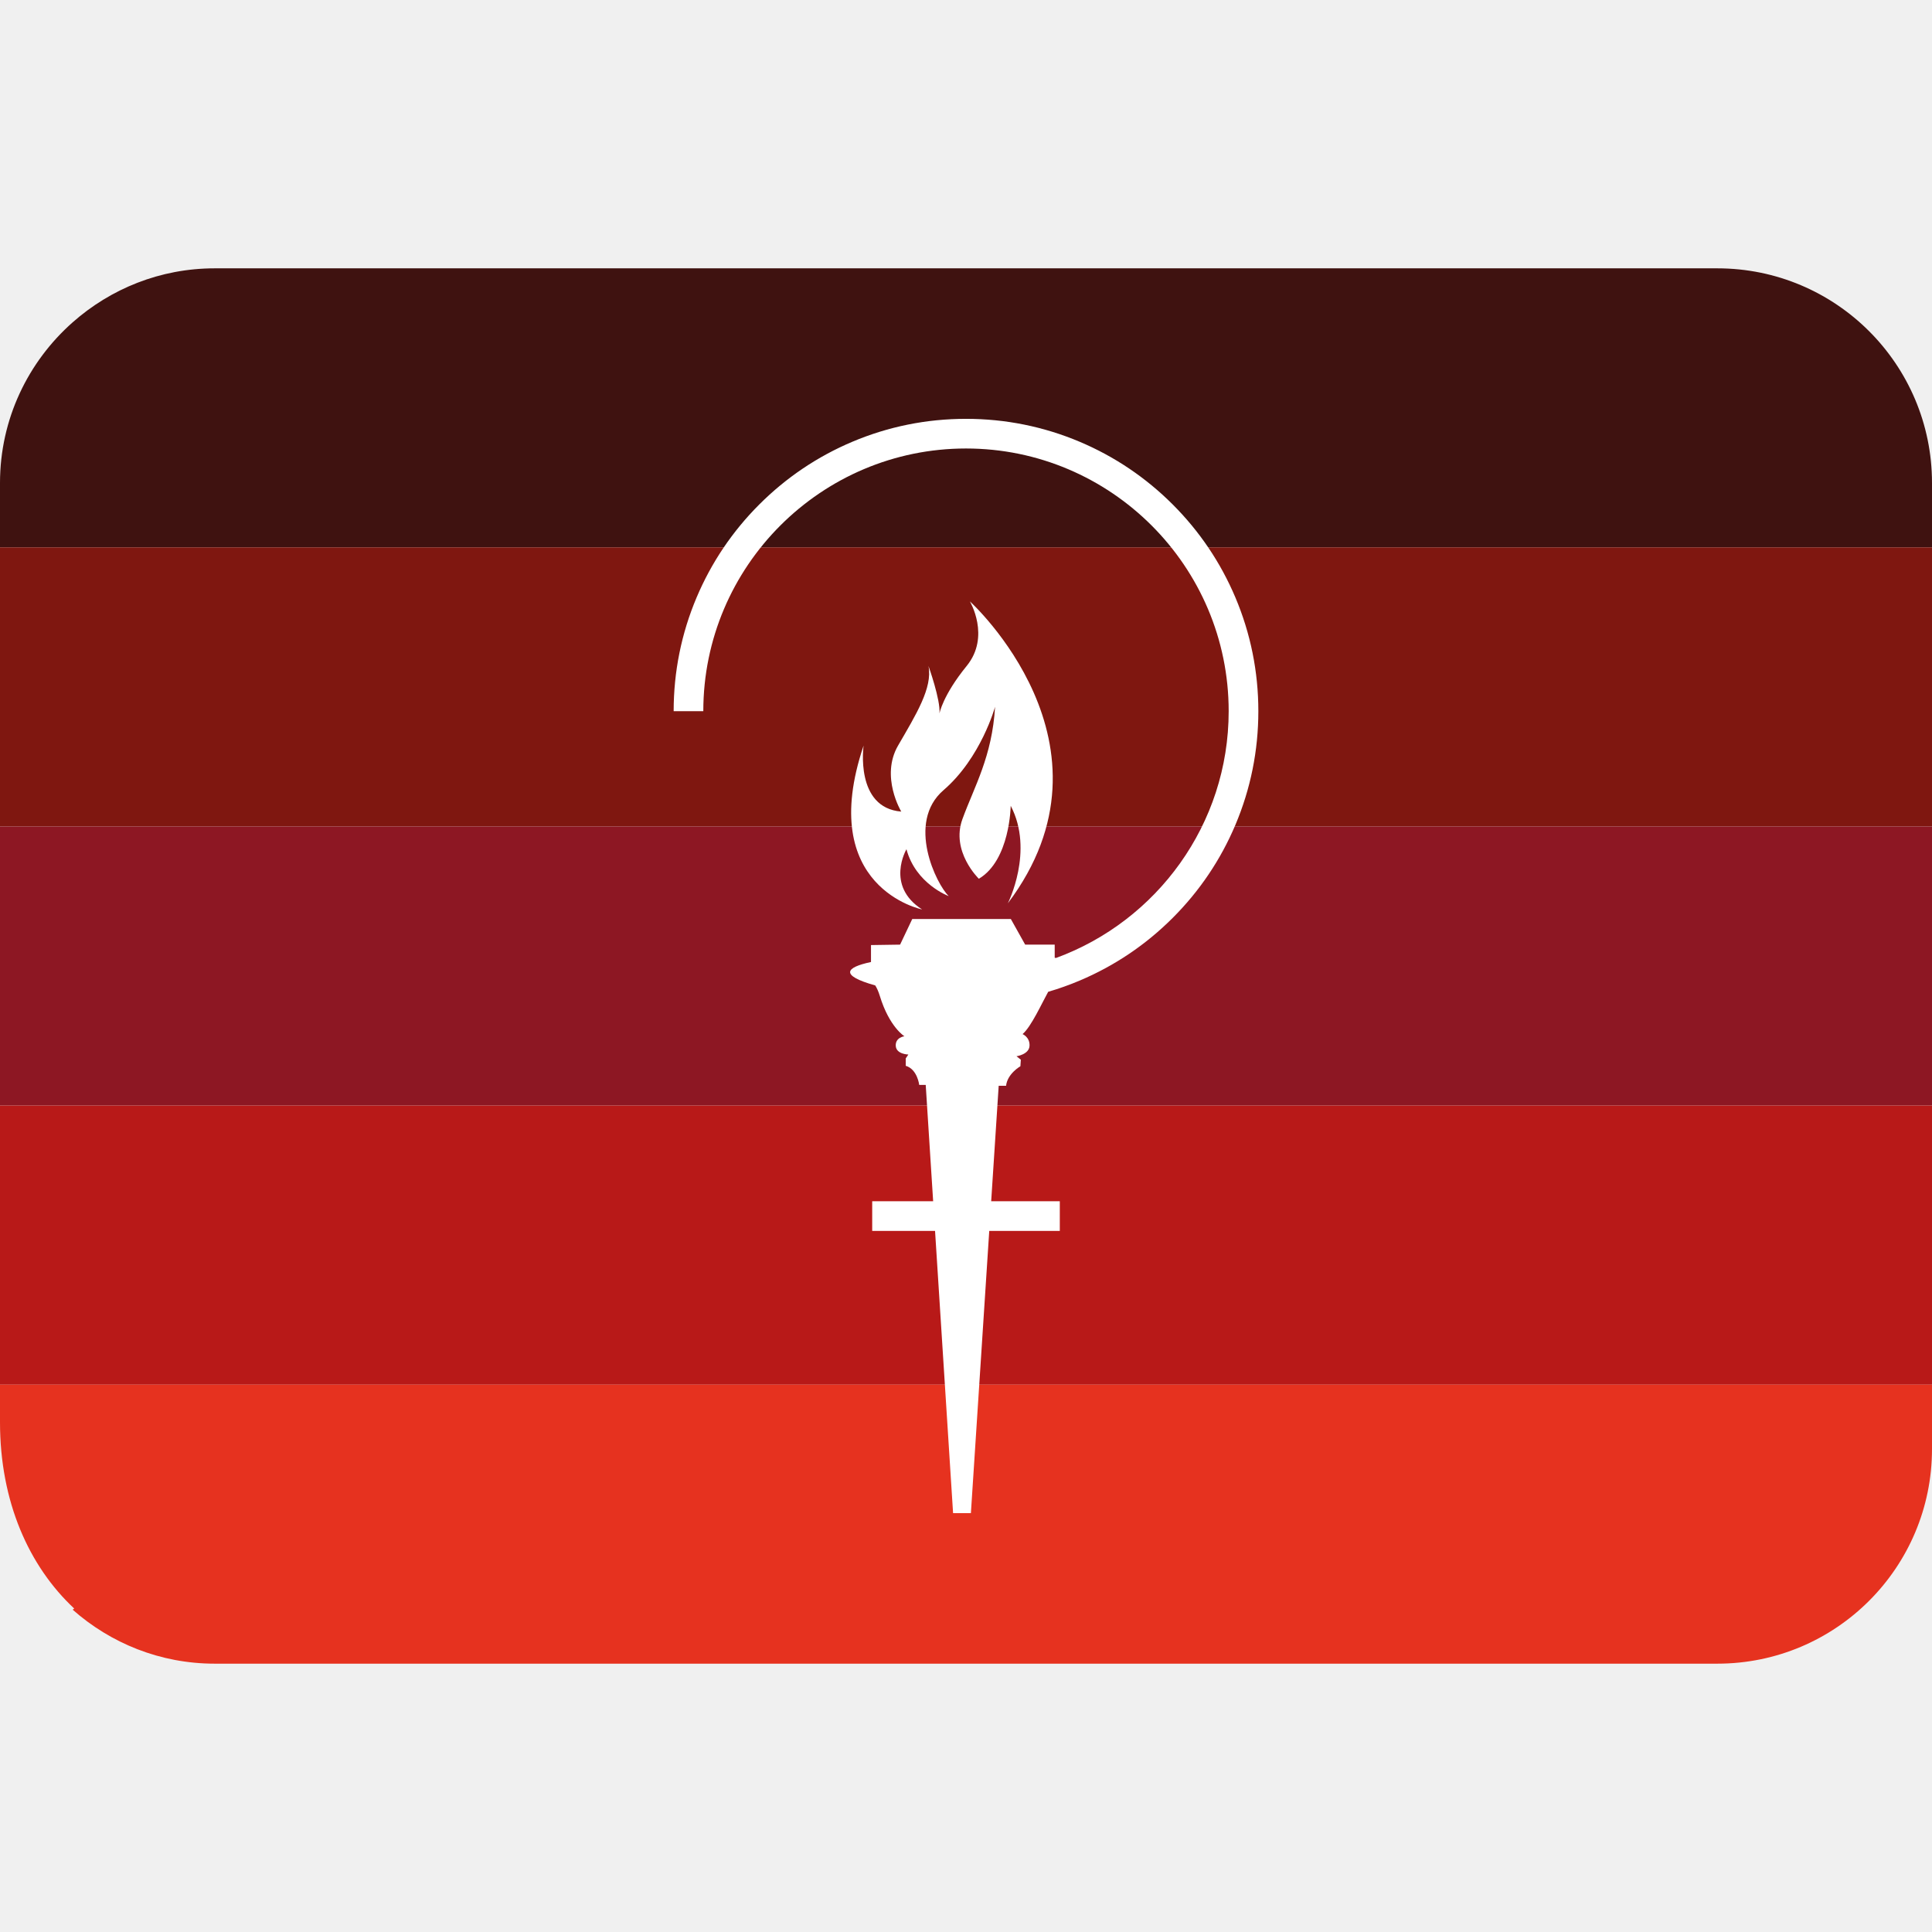
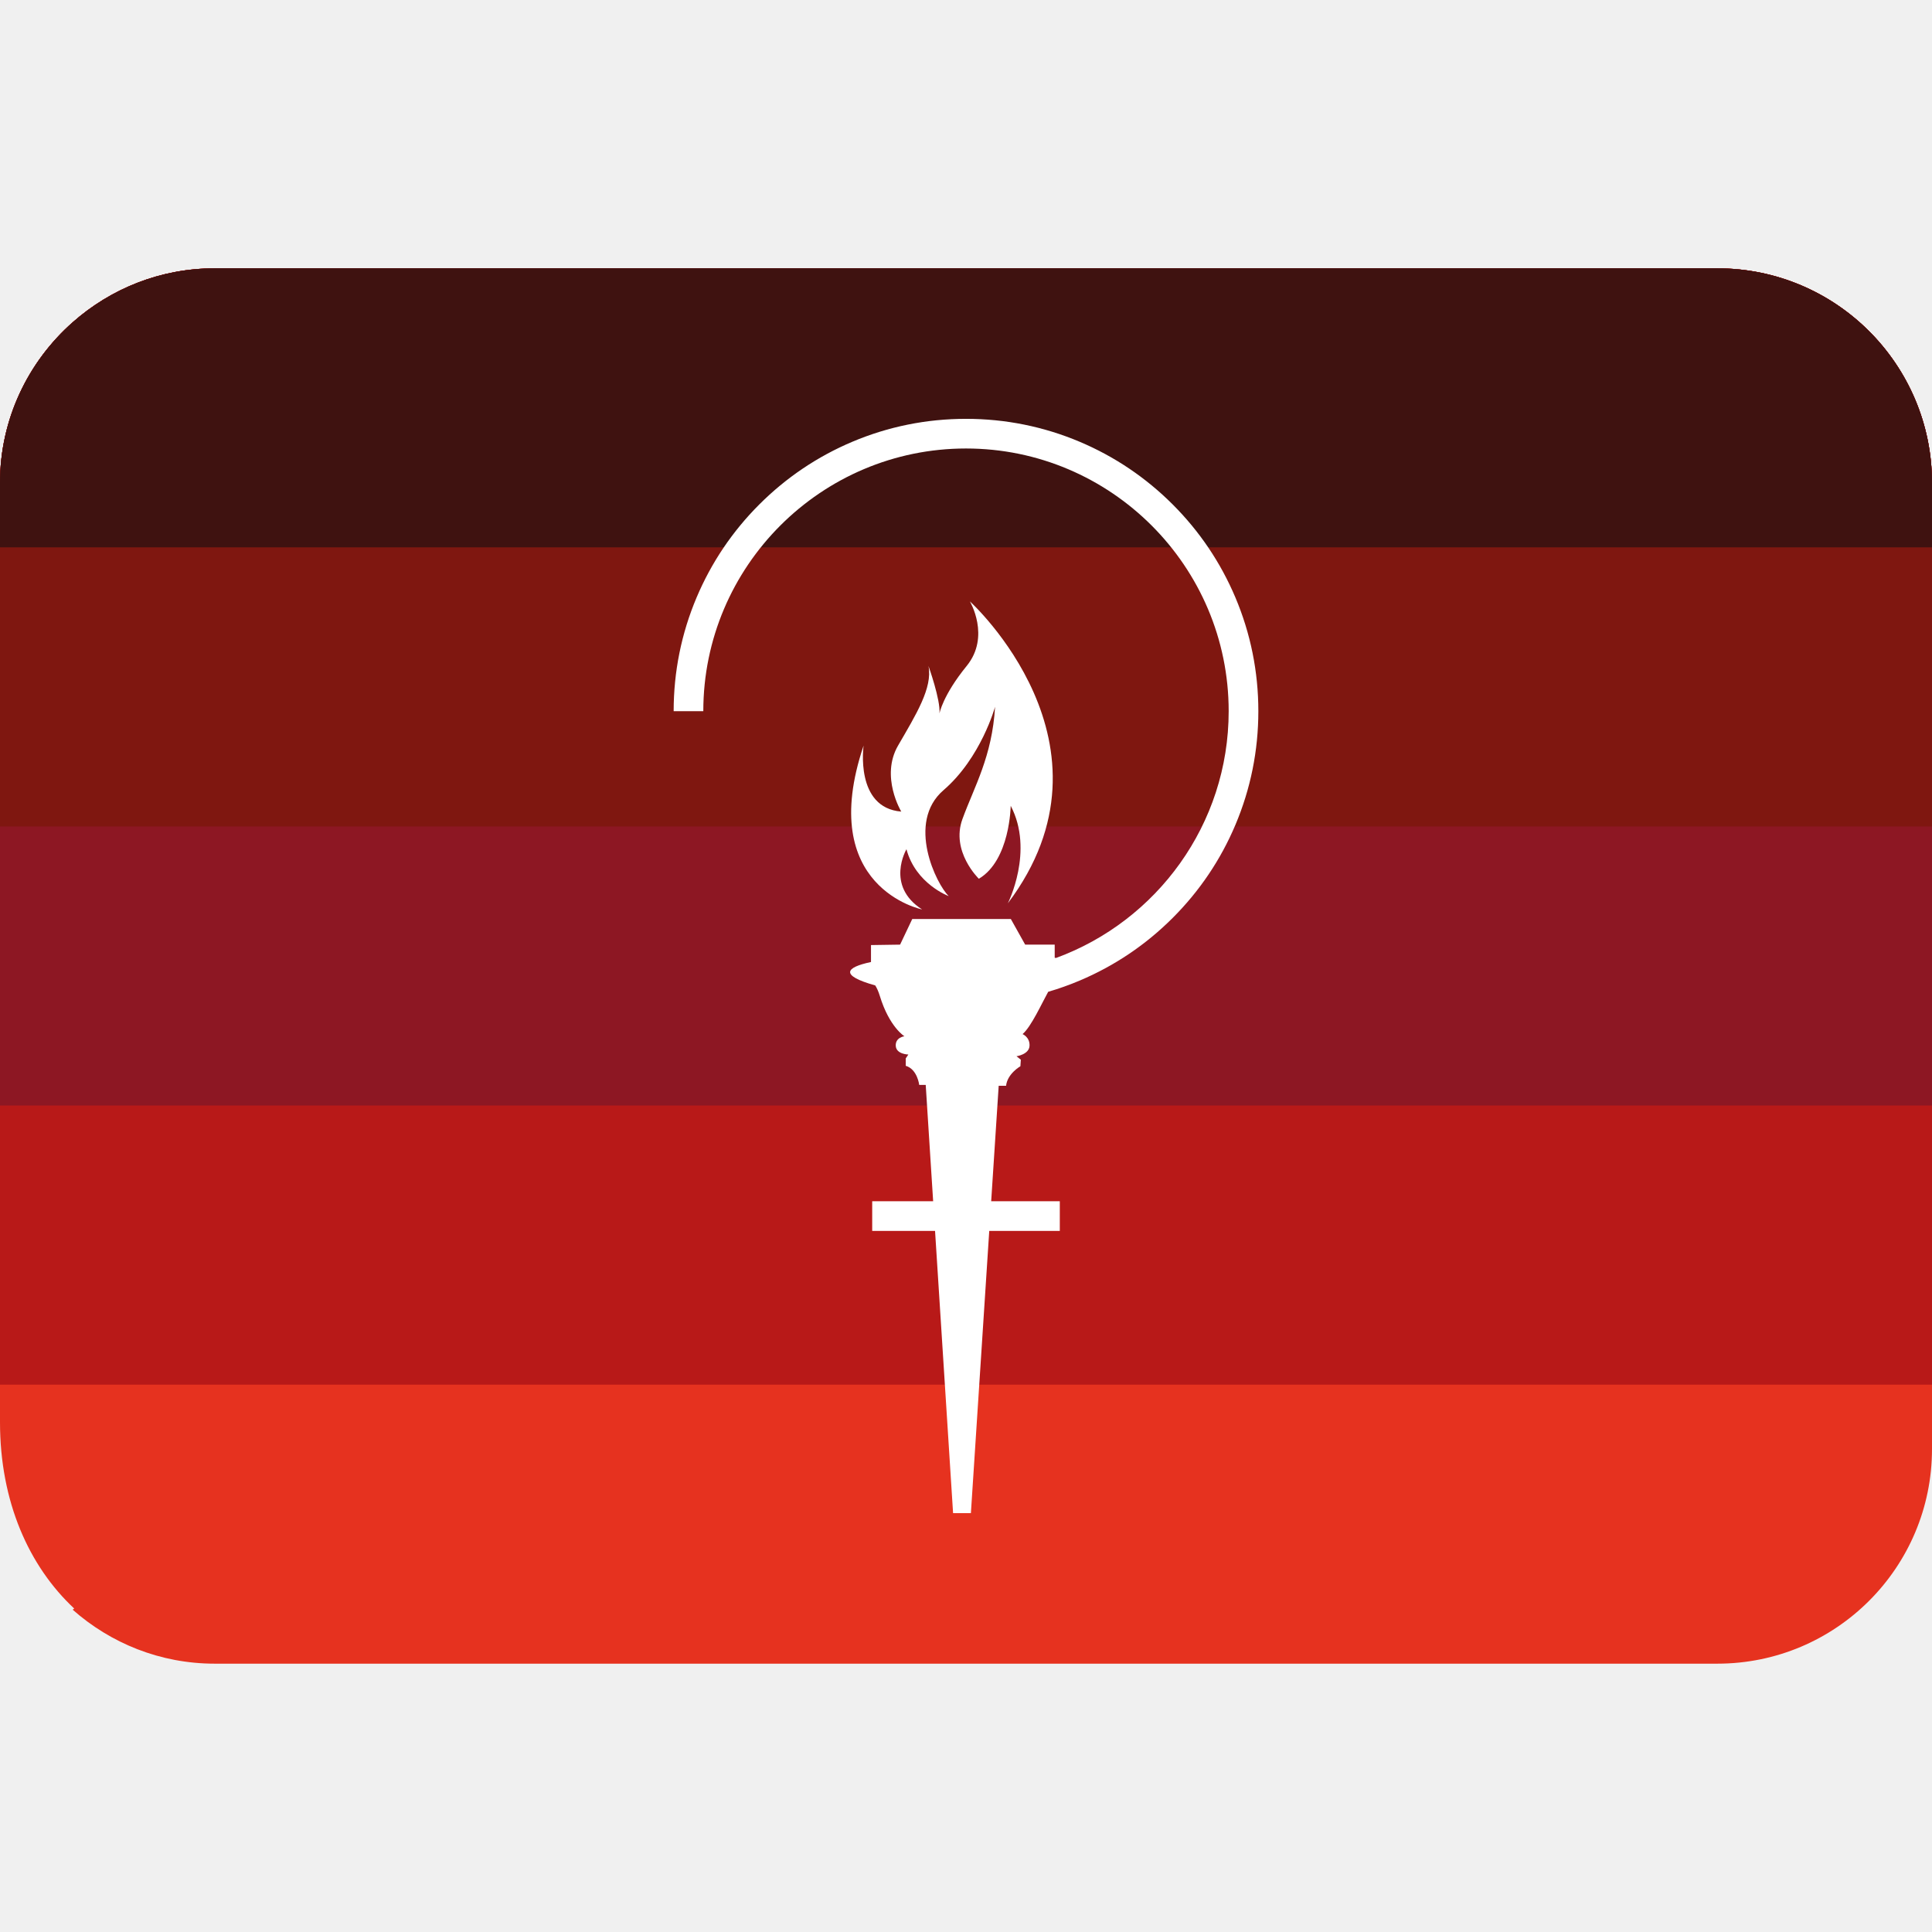
<svg xmlns="http://www.w3.org/2000/svg" viewBox="0 0 36 36" version="1.1">
-   <path id="rect830" style="fill:#3f1210;fill-opacity:1;stroke-width:3.21;stroke-linecap:round;stroke-linejoin:round" d="M 4 5 C 2.984 5 2.06 5.382 1.354 6.006 C 0.525 6.739 1.4802974e-16 7.807 0 9 L 0 10.199 L 36 10.199 L 36 9 C 36 6.791 34.209 5 32 5 L 4 5 z " />
-   <path id="rect830-3" style="fill:#7f1710;fill-opacity:1;stroke-width:3.21;stroke-linecap:round;stroke-linejoin:round" d="M 0 10.199 L 0 15.4 L 36 15.4 L 36 10.199 L 0 10.199 z " />
-   <path id="rect830-6" style="fill:#8d1723;fill-opacity:1;stroke-width:3.21;stroke-linecap:round;stroke-linejoin:round" d="M 0 15.4 L 0 20.6 L 36 20.6 L 36 18 L 36 15.4 L 0 15.4 z " />
-   <path id="rect830-7" style="fill:#b81918;fill-opacity:1;stroke-width:3.21;stroke-linecap:round;stroke-linejoin:round" d="M 0 20.6 L 0 25.801 L 36 25.801 L 36 20.6 L 0 20.6 z " />
-   <path id="rect830-5" style="fill:#e6321f;fill-opacity:1;stroke-width:3.21;stroke-linecap:round;stroke-linejoin:round" d="M 0 25.801 L 0 26.5 C 0 27.98 0.537 29.183 1.383 29.973 L 1.354 29.994 C 2.06 30.618 2.984 31 4 31 L 32 31 C 34.209 31 36 29.209 36 27 L 36 25.801 L 0 25.801 z " />
-   <g id="Ebene_6-3" transform="matrix(0.0852287,0,0,0.0852287,0.1113478,5.316307)">
+   <defs id="defs1" />
+   <path id="path2" style="display:inline;fill:#e6321f;fill-opacity:1;stroke-width:7.177;stroke-linecap:round;stroke-linejoin:round" d="M 4,5 C 2.984,5 2.06,5.382 1.354,6.006 0.525,6.739 0,7.807 0,9 v 17.5 c 0,1.48 0.537,2.683 1.383,3.473 l -0.029,0.021 C 2.06,30.618 2.984,31 4,31 h 28 c 2.209,0 4,-1.791 4,-4 V 18 9 C 36,6.791 34.209,5 32,5 Z" />
+   <path id="rect830-7" style="display:inline;fill:#b81918;fill-opacity:1;stroke-width:6.419;stroke-linecap:round;stroke-linejoin:round" d="M 4,5 C 2.984,5 2.06,5.382 1.354,6.006 0.525,6.739 0,7.807 0,9 V 25.801 H 36 V 18 9 C 36,6.791 34.209,5 32,5 Z" />
+   <path id="rect830-6" style="display:inline;fill:#8d1723;fill-opacity:1;stroke-width:5.56;stroke-linecap:round;stroke-linejoin:round" d="M 4,5 C 2.984,5 2.06,5.382 1.354,6.006 0.525,6.739 0,7.807 0,9 V 20.6 H 36 V 18 12.801 9 C 36,6.791 34.209,5 32,5 Z" />
+   <path id="rect830-3" style="display:inline;fill:#7f1710;fill-opacity:1;stroke-width:4.539;stroke-linecap:round;stroke-linejoin:round" d="M 4,5 C 2.984,5 2.06,5.382 1.354,6.006 0.525,6.739 0,7.807 0,9 v 6.4 H 36 V 9 C 36,6.791 34.209,5 32,5 Z" />
+   <path id="path3" style="display:inline;fill:#3f1210;fill-opacity:1;stroke-width:3.21;stroke-linecap:round;stroke-linejoin:round" d="M 4,5 C 2.984,5 2.06,5.382 1.354,6.006 0.525,6.739 0,7.807 0,9 v 1.199 H 36 V 9 C 36,6.791 34.209,5 32,5 Z" />
+   <g id="Ebene_6-3" transform="matrix(0.0852287,0,0,0.0852287,0.1113478,5.316307)" style="display:inline">
    <g id="g898-5">
      <path fill="#ffffff" d="m 200.292,136.456 c -8.103,-5.191 -3.418,-13.167 -3.418,-13.167 2.026,7.596 9.242,10.255 9.242,10.255 -2.659,-2.532 -9.369,-16.079 -1.139,-23.169 8.23,-7.09 11.268,-18.232 11.268,-18.232 -0.633,10.888 -4.558,17.472 -7.138,24.562 -2.58,7.09 3.593,13.041 3.593,13.041 6.837,-4.051 6.963,-15.953 6.963,-15.953 5.191,9.875 -0.633,21.333 -0.633,21.333 26.208,-34.754 -8.293,-66.026 -8.293,-66.026 0,0 4.558,7.66 -0.696,14.117 -5.254,6.457 -5.95,10.383 -5.95,10.383 0.253,-2.975 -2.406,-10.382 -2.406,-10.382 0.95,4.748 -2.722,10.635 -6.647,17.409 -3.925,6.774 0.696,14.433 0.696,14.433 -10.192,-0.823 -8.23,-14.433 -8.23,-14.433 -10.508,31.145 12.788,35.829 12.788,35.829 z" id="path894-6" />
      <path fill="#ffffff" d="M 268.779,68.229 C 265.56,60.618 260.952,53.783 255.083,47.914 249.214,42.045 242.38,37.437 234.768,34.218 c -7.882,-3.334 -16.252,-5.024 -24.879,-5.024 -8.627,0 -16.997,1.69 -24.879,5.024 -7.611,3.219 -14.446,7.827 -20.315,13.696 -5.869,5.869 -10.477,12.703 -13.696,20.315 -3.334,7.882 -5.024,16.252 -5.024,24.879 h 6.482 c 0,-31.668 25.764,-57.431 57.431,-57.431 31.667,0 57.431,25.764 57.431,57.431 0,24.754 -15.742,45.9 -37.74,53.953 -0.097,-0.014 -0.196,-0.029 -0.295,-0.043 v -2.871 h -6.457 l -3.134,-5.602 H 198.14 l -2.659,5.602 -6.362,0.095 v 3.707 c -5.575,1.18 -6.903,2.915 0.934,5.122 0.362,0.584 0.699,1.321 0.991,2.276 2.089,6.837 5.387,8.836 5.387,8.836 0,0 -1.994,0.224 -1.899,2.089 0.095,1.865 2.754,1.899 2.754,1.899 l -0.57,0.855 v 1.614 c 2.563,0.76 2.944,4.178 2.944,4.178 h 1.424 l 1.522,23.826 0.103,1.61 h -13.326 v 6.482 h 13.74 l 0.103,1.61 3.84,60.099 h 3.893 l 4.014,-61.709 h 15.424 v -6.482 h -15.002 l 1.642,-25.246 h 1.614 c 0.285,-2.659 3.134,-4.273 3.134,-4.273 l 0.095,-1.424 -0.95,-0.76 c 0,0 2.754,-0.38 2.849,-2.279 0.095,-1.899 -1.519,-2.564 -1.519,-2.564 1.9,-1.629 4.231,-6.792 5.597,-9.246 2.341,-0.686 4.647,-1.507 6.913,-2.466 7.611,-3.219 14.446,-7.827 20.315,-13.696 5.869,-5.869 10.477,-12.703 13.696,-20.315 3.334,-7.882 5.024,-16.252 5.024,-24.879 0,-8.627 -1.692,-16.995 -5.026,-24.877 z" id="path896-2" />
    </g>
  </g>
</svg>
